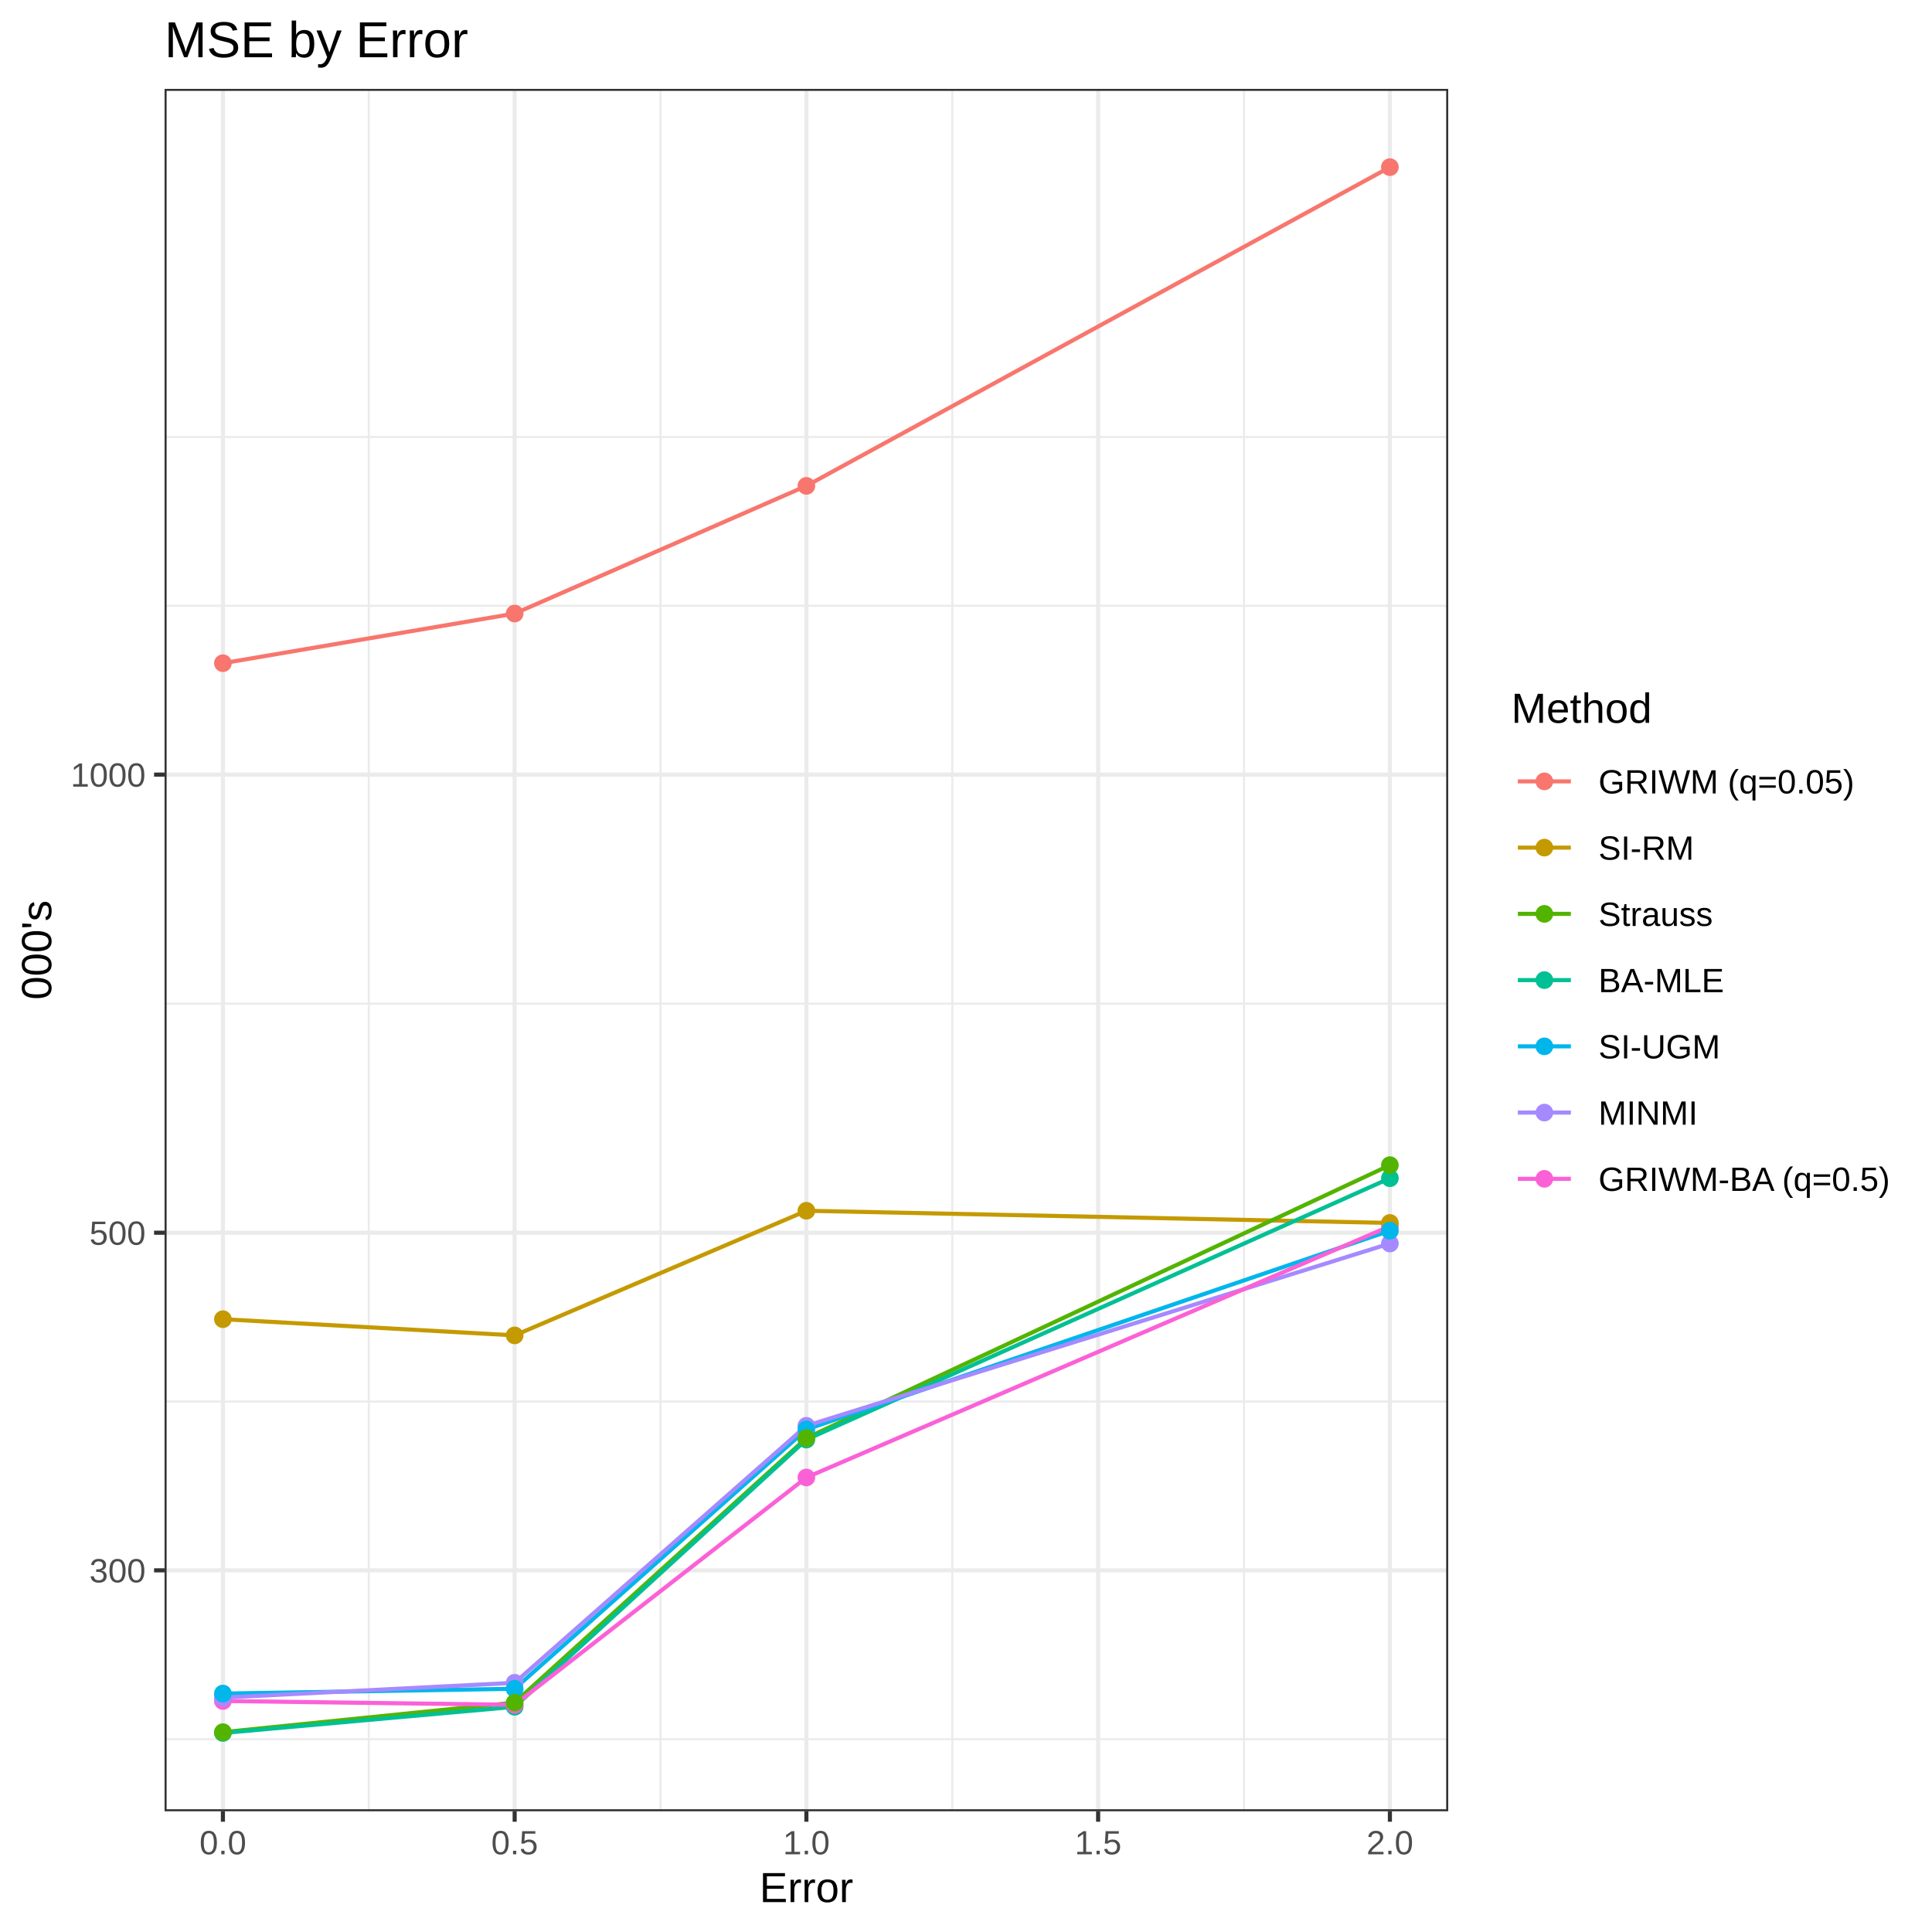
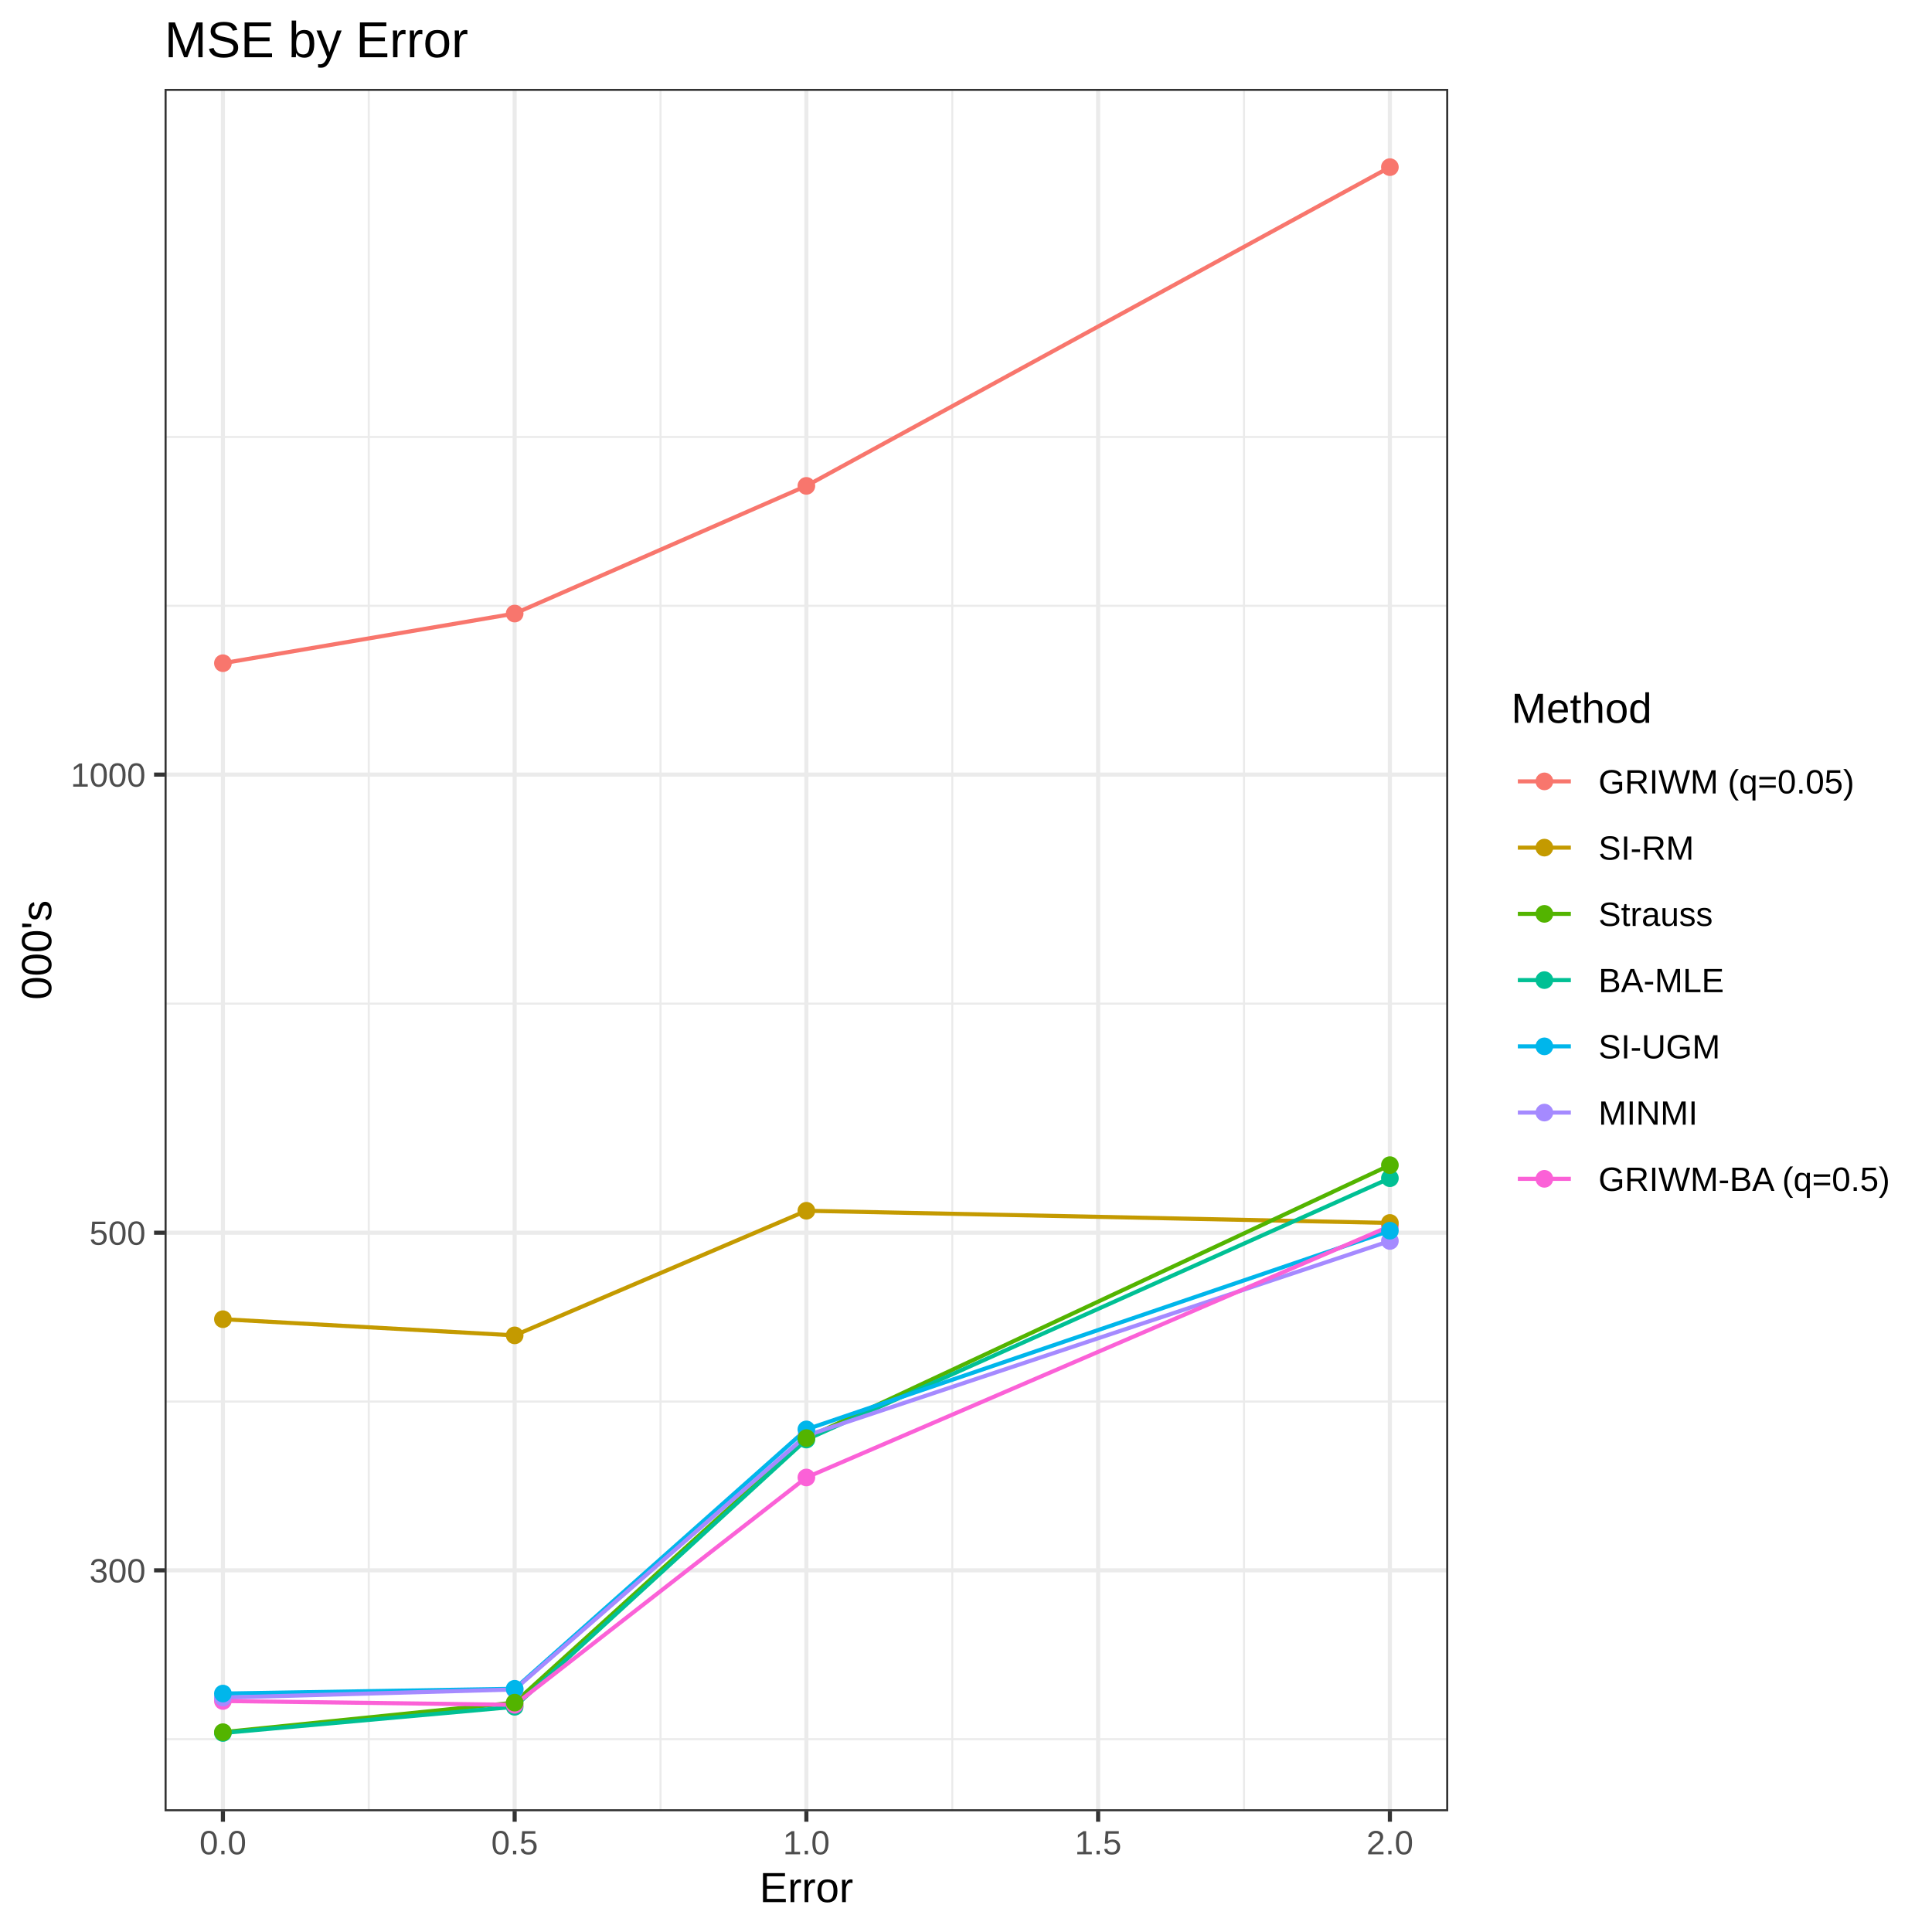
<svg xmlns="http://www.w3.org/2000/svg" class="svglite" width="504.00pt" height="504.00pt" viewBox="0 0 504.00 504.00">
  <defs>
    <style type="text/css">
    .svglite line, .svglite polyline, .svglite polygon, .svglite path, .svglite rect, .svglite circle {
      fill: none;
      stroke: #000000;
      stroke-linecap: round;
      stroke-linejoin: round;
      stroke-miterlimit: 10.00;
    }
    .svglite text {
      white-space: pre;
    }
  </style>
  </defs>
  <rect width="100%" height="100%" style="stroke: none; fill: #FFFFFF;" />
  <defs>
    <clipPath id="cpMC4wMHw1MDQuMDB8MC4wMHw1MDQuMDA=">
      <rect x="0.00" y="0.00" width="504.00" height="504.00" />
    </clipPath>
  </defs>
  <g clip-path="url(#cpMC4wMHw1MDQuMDB8MC4wMHw1MDQuMDA=)">
    <rect x="0" y="-0" width="504.00" height="504.00" style="stroke-width: 1.07; stroke: #FFFFFF; fill: #FFFFFF;" />
  </g>
  <defs>
    <clipPath id="cpNDIuOTN8Mzc3LjgwfDIzLjE4fDQ3Mi41MA==">
      <rect x="42.93" y="23.18" width="334.87" height="449.33" />
    </clipPath>
  </defs>
  <g clip-path="url(#cpNDIuOTN8Mzc3LjgwfDIzLjE4fDQ3Mi41MA==)">
    <rect x="42.93" y="23.18" width="334.87" height="449.33" style="stroke-width: 1.07; stroke: none; fill: #FFFFFF;" />
    <polyline points="42.93,453.69 377.80,453.69 " style="stroke-width: 0.53; stroke: #EBEBEB; stroke-linecap: butt;" />
    <polyline points="42.93,365.62 377.80,365.62 " style="stroke-width: 0.53; stroke: #EBEBEB; stroke-linecap: butt;" />
    <polyline points="42.93,261.82 377.80,261.82 " style="stroke-width: 0.53; stroke: #EBEBEB; stroke-linecap: butt;" />
    <polyline points="42.93,158.03 377.80,158.03 " style="stroke-width: 0.53; stroke: #EBEBEB; stroke-linecap: butt;" />
    <polyline points="42.93,113.99 377.80,113.99 " style="stroke-width: 0.53; stroke: #EBEBEB; stroke-linecap: butt;" />
    <polyline points="96.20,472.50 96.20,23.18 " style="stroke-width: 0.53; stroke: #EBEBEB; stroke-linecap: butt;" />
    <polyline points="172.31,472.50 172.31,23.18 " style="stroke-width: 0.53; stroke: #EBEBEB; stroke-linecap: butt;" />
    <polyline points="248.42,472.50 248.42,23.18 " style="stroke-width: 0.53; stroke: #EBEBEB; stroke-linecap: butt;" />
    <polyline points="324.52,472.50 324.52,23.18 " style="stroke-width: 0.53; stroke: #EBEBEB; stroke-linecap: butt;" />
    <polyline points="42.93,409.65 377.80,409.65 " style="stroke-width: 1.07; stroke: #EBEBEB; stroke-linecap: butt;" />
    <polyline points="42.93,321.58 377.80,321.58 " style="stroke-width: 1.07; stroke: #EBEBEB; stroke-linecap: butt;" />
    <polyline points="42.93,202.07 377.80,202.07 " style="stroke-width: 1.07; stroke: #EBEBEB; stroke-linecap: butt;" />
    <polyline points="58.15,472.50 58.15,23.18 " style="stroke-width: 1.07; stroke: #EBEBEB; stroke-linecap: butt;" />
    <polyline points="134.26,472.50 134.26,23.18 " style="stroke-width: 1.07; stroke: #EBEBEB; stroke-linecap: butt;" />
    <polyline points="210.36,472.50 210.36,23.18 " style="stroke-width: 1.07; stroke: #EBEBEB; stroke-linecap: butt;" />
    <polyline points="286.47,472.50 286.47,23.18 " style="stroke-width: 1.07; stroke: #EBEBEB; stroke-linecap: butt;" />
    <polyline points="362.58,472.50 362.58,23.18 " style="stroke-width: 1.07; stroke: #EBEBEB; stroke-linecap: butt;" />
    <polyline points="58.15,173.01 134.26,160.06 210.36,126.75 362.58,43.60 " style="stroke-width: 1.07; stroke: #F8766D; stroke-linecap: butt;" />
    <polyline points="58.15,344.14 134.26,348.36 210.36,315.85 362.58,319.03 " style="stroke-width: 1.07; stroke: #C49A00; stroke-linecap: butt;" />
    <polyline points="58.15,451.87 134.26,444.16 210.36,375.15 362.58,303.95 " style="stroke-width: 1.07; stroke: #53B400; stroke-linecap: butt;" />
    <polyline points="58.15,452.08 134.26,445.25 210.36,375.54 362.58,307.36 " style="stroke-width: 1.07; stroke: #00C094; stroke-linecap: butt;" />
    <polyline points="58.15,441.80 134.26,440.55 210.36,372.89 362.58,321.05 " style="stroke-width: 1.07; stroke: #00B6EB; stroke-linecap: butt;" />
-     <polyline points="58.15,442.85 134.26,438.99 210.36,371.95 362.58,324.39 " style="stroke-width: 1.07; stroke: #A58AFF; stroke-linecap: butt;" />
+     <polyline points="58.15,442.85 134.26,440.73 210.36,374.49 362.58,323.73 " style="stroke-width: 1.07; stroke: #A58AFF; stroke-linecap: butt;" />
    <polyline points="58.15,443.74 134.26,444.73 210.36,385.43 362.58,319.88 " style="stroke-width: 1.07; stroke: #FB61D7; stroke-linecap: butt;" />
    <circle cx="58.15" cy="452.08" r="1.95" style="stroke-width: 0.71; stroke: #00C094; fill: #00C094;" />
    <circle cx="58.15" cy="443.74" r="1.95" style="stroke-width: 0.71; stroke: #FB61D7; fill: #FB61D7;" />
    <circle cx="58.15" cy="173.01" r="1.95" style="stroke-width: 0.71; stroke: #F8766D; fill: #F8766D;" />
    <circle cx="58.15" cy="442.85" r="1.95" style="stroke-width: 0.71; stroke: #A58AFF; fill: #A58AFF;" />
    <circle cx="58.15" cy="344.14" r="1.95" style="stroke-width: 0.71; stroke: #C49A00; fill: #C49A00;" />
    <circle cx="58.15" cy="441.80" r="1.95" style="stroke-width: 0.71; stroke: #00B6EB; fill: #00B6EB;" />
    <circle cx="58.15" cy="451.87" r="1.95" style="stroke-width: 0.71; stroke: #53B400; fill: #53B400;" />
    <circle cx="134.26" cy="445.25" r="1.95" style="stroke-width: 0.71; stroke: #00C094; fill: #00C094;" />
    <circle cx="134.26" cy="444.73" r="1.95" style="stroke-width: 0.71; stroke: #FB61D7; fill: #FB61D7;" />
    <circle cx="134.26" cy="160.06" r="1.95" style="stroke-width: 0.71; stroke: #F8766D; fill: #F8766D;" />
-     <circle cx="134.26" cy="438.99" r="1.95" style="stroke-width: 0.71; stroke: #A58AFF; fill: #A58AFF;" />
+     <circle cx="134.26" cy="440.73" r="1.95" style="stroke-width: 0.71; stroke: #A58AFF; fill: #A58AFF;" />
    <circle cx="134.26" cy="348.36" r="1.95" style="stroke-width: 0.71; stroke: #C49A00; fill: #C49A00;" />
    <circle cx="134.26" cy="440.55" r="1.95" style="stroke-width: 0.71; stroke: #00B6EB; fill: #00B6EB;" />
    <circle cx="134.26" cy="444.16" r="1.95" style="stroke-width: 0.71; stroke: #53B400; fill: #53B400;" />
    <circle cx="210.36" cy="375.54" r="1.95" style="stroke-width: 0.71; stroke: #00C094; fill: #00C094;" />
    <circle cx="210.36" cy="385.43" r="1.95" style="stroke-width: 0.71; stroke: #FB61D7; fill: #FB61D7;" />
    <circle cx="210.36" cy="126.75" r="1.95" style="stroke-width: 0.71; stroke: #F8766D; fill: #F8766D;" />
-     <circle cx="210.36" cy="371.95" r="1.95" style="stroke-width: 0.71; stroke: #A58AFF; fill: #A58AFF;" />
+     <circle cx="210.36" cy="374.49" r="1.95" style="stroke-width: 0.71; stroke: #A58AFF; fill: #A58AFF;" />
    <circle cx="210.36" cy="315.85" r="1.95" style="stroke-width: 0.71; stroke: #C49A00; fill: #C49A00;" />
    <circle cx="210.36" cy="372.89" r="1.95" style="stroke-width: 0.71; stroke: #00B6EB; fill: #00B6EB;" />
    <circle cx="210.36" cy="375.15" r="1.95" style="stroke-width: 0.71; stroke: #53B400; fill: #53B400;" />
    <circle cx="362.58" cy="307.36" r="1.95" style="stroke-width: 0.71; stroke: #00C094; fill: #00C094;" />
    <circle cx="362.58" cy="319.88" r="1.95" style="stroke-width: 0.71; stroke: #FB61D7; fill: #FB61D7;" />
    <circle cx="362.58" cy="43.60" r="1.95" style="stroke-width: 0.71; stroke: #F8766D; fill: #F8766D;" />
-     <circle cx="362.58" cy="324.39" r="1.95" style="stroke-width: 0.71; stroke: #A58AFF; fill: #A58AFF;" />
+     <circle cx="362.58" cy="323.73" r="1.95" style="stroke-width: 0.71; stroke: #A58AFF; fill: #A58AFF;" />
    <circle cx="362.58" cy="319.03" r="1.95" style="stroke-width: 0.71; stroke: #C49A00; fill: #C49A00;" />
    <circle cx="362.58" cy="321.05" r="1.95" style="stroke-width: 0.71; stroke: #00B6EB; fill: #00B6EB;" />
    <circle cx="362.58" cy="303.95" r="1.95" style="stroke-width: 0.71; stroke: #53B400; fill: #53B400;" />
    <rect x="42.93" y="23.18" width="334.87" height="449.33" style="stroke-width: 1.07; stroke: #333333;" />
  </g>
  <g clip-path="url(#cpMC4wMHw1MDQuMDB8MC4wMHw1MDQuMDA=)">
    <text x="38.00" y="412.80" text-anchor="end" style="font-size: 8.80px;fill: #4D4D4D; font-family: &quot;Arial&quot;;" textLength="14.69px" lengthAdjust="spacingAndGlyphs">300</text>
    <text x="38.00" y="324.73" text-anchor="end" style="font-size: 8.80px;fill: #4D4D4D; font-family: &quot;Arial&quot;;" textLength="14.69px" lengthAdjust="spacingAndGlyphs">500</text>
    <text x="38.00" y="205.22" text-anchor="end" style="font-size: 8.80px;fill: #4D4D4D; font-family: &quot;Arial&quot;;" textLength="19.58px" lengthAdjust="spacingAndGlyphs">1000</text>
    <polyline points="40.19,409.65 42.93,409.65 " style="stroke-width: 1.07; stroke: #333333; stroke-linecap: butt;" />
    <polyline points="40.19,321.58 42.93,321.58 " style="stroke-width: 1.07; stroke: #333333; stroke-linecap: butt;" />
    <polyline points="40.19,202.07 42.93,202.07 " style="stroke-width: 1.07; stroke: #333333; stroke-linecap: butt;" />
    <polyline points="58.15,475.24 58.15,472.50 " style="stroke-width: 1.07; stroke: #333333; stroke-linecap: butt;" />
    <polyline points="134.26,475.24 134.26,472.50 " style="stroke-width: 1.07; stroke: #333333; stroke-linecap: butt;" />
    <polyline points="210.36,475.24 210.36,472.50 " style="stroke-width: 1.07; stroke: #333333; stroke-linecap: butt;" />
    <polyline points="286.47,475.24 286.47,472.50 " style="stroke-width: 1.07; stroke: #333333; stroke-linecap: butt;" />
    <polyline points="362.58,475.24 362.58,472.50 " style="stroke-width: 1.07; stroke: #333333; stroke-linecap: butt;" />
    <text x="58.15" y="483.74" text-anchor="middle" style="font-size: 8.80px;fill: #4D4D4D; font-family: &quot;Arial&quot;;" textLength="12.24px" lengthAdjust="spacingAndGlyphs">0.0</text>
    <text x="134.26" y="483.74" text-anchor="middle" style="font-size: 8.80px;fill: #4D4D4D; font-family: &quot;Arial&quot;;" textLength="12.24px" lengthAdjust="spacingAndGlyphs">0.5</text>
    <text x="210.36" y="483.74" text-anchor="middle" style="font-size: 8.80px;fill: #4D4D4D; font-family: &quot;Arial&quot;;" textLength="12.24px" lengthAdjust="spacingAndGlyphs">1.0</text>
    <text x="286.47" y="483.74" text-anchor="middle" style="font-size: 8.80px;fill: #4D4D4D; font-family: &quot;Arial&quot;;" textLength="12.24px" lengthAdjust="spacingAndGlyphs">1.5</text>
    <text x="362.58" y="483.74" text-anchor="middle" style="font-size: 8.80px;fill: #4D4D4D; font-family: &quot;Arial&quot;;" textLength="12.24px" lengthAdjust="spacingAndGlyphs">2.0</text>
    <text x="210.36" y="496.20" text-anchor="middle" style="font-size: 11.00px; font-family: &quot;Arial&quot;;" textLength="24.45px" lengthAdjust="spacingAndGlyphs">Error</text>
    <text transform="translate(13.36,247.84) rotate(-90)" text-anchor="middle" style="font-size: 11.00px; font-family: &quot;Arial&quot;;" textLength="25.96px" lengthAdjust="spacingAndGlyphs">000's</text>
    <rect x="388.76" y="174.04" width="109.76" height="147.59" style="stroke-width: 1.07; stroke: none; fill: #FFFFFF;" />
    <text x="394.24" y="188.56" style="font-size: 11.00px; font-family: &quot;Arial&quot;;" textLength="36.71px" lengthAdjust="spacingAndGlyphs">Method</text>
    <rect x="394.24" y="195.20" width="17.28" height="17.28" style="stroke-width: 1.07; stroke: none; fill: #FFFFFF;" />
    <line x1="395.96" y1="203.84" x2="409.79" y2="203.84" style="stroke-width: 1.07; stroke: #F8766D; stroke-linecap: butt;" />
    <circle cx="402.88" cy="203.84" r="1.95" style="stroke-width: 0.71; stroke: #F8766D; fill: #F8766D;" />
    <rect x="394.24" y="212.48" width="17.28" height="17.28" style="stroke-width: 1.07; stroke: none; fill: #FFFFFF;" />
    <line x1="395.96" y1="221.12" x2="409.79" y2="221.12" style="stroke-width: 1.07; stroke: #C49A00; stroke-linecap: butt;" />
    <circle cx="402.88" cy="221.12" r="1.95" style="stroke-width: 0.71; stroke: #C49A00; fill: #C49A00;" />
    <rect x="394.24" y="229.76" width="17.28" height="17.28" style="stroke-width: 1.07; stroke: none; fill: #FFFFFF;" />
    <line x1="395.96" y1="238.40" x2="409.79" y2="238.40" style="stroke-width: 1.07; stroke: #53B400; stroke-linecap: butt;" />
    <circle cx="402.88" cy="238.40" r="1.95" style="stroke-width: 0.71; stroke: #53B400; fill: #53B400;" />
    <rect x="394.24" y="247.04" width="17.28" height="17.28" style="stroke-width: 1.07; stroke: none; fill: #FFFFFF;" />
    <line x1="395.96" y1="255.68" x2="409.79" y2="255.68" style="stroke-width: 1.07; stroke: #00C094; stroke-linecap: butt;" />
    <circle cx="402.88" cy="255.68" r="1.95" style="stroke-width: 0.71; stroke: #00C094; fill: #00C094;" />
    <rect x="394.24" y="264.32" width="17.28" height="17.28" style="stroke-width: 1.07; stroke: none; fill: #FFFFFF;" />
    <line x1="395.96" y1="272.96" x2="409.79" y2="272.96" style="stroke-width: 1.07; stroke: #00B6EB; stroke-linecap: butt;" />
    <circle cx="402.88" cy="272.96" r="1.95" style="stroke-width: 0.71; stroke: #00B6EB; fill: #00B6EB;" />
    <rect x="394.24" y="281.60" width="17.28" height="17.28" style="stroke-width: 1.07; stroke: none; fill: #FFFFFF;" />
    <line x1="395.96" y1="290.24" x2="409.79" y2="290.24" style="stroke-width: 1.07; stroke: #A58AFF; stroke-linecap: butt;" />
    <circle cx="402.88" cy="290.24" r="1.95" style="stroke-width: 0.71; stroke: #A58AFF; fill: #A58AFF;" />
    <rect x="394.24" y="298.88" width="17.28" height="17.28" style="stroke-width: 1.07; stroke: none; fill: #FFFFFF;" />
    <line x1="395.96" y1="307.52" x2="409.79" y2="307.52" style="stroke-width: 1.07; stroke: #FB61D7; stroke-linecap: butt;" />
    <circle cx="402.88" cy="307.52" r="1.95" style="stroke-width: 0.71; stroke: #FB61D7; fill: #FB61D7;" />
    <text x="416.99" y="206.99" style="font-size: 8.80px; font-family: &quot;Arial&quot;;" textLength="66.76px" lengthAdjust="spacingAndGlyphs">GRIWM (q=0.05)</text>
    <text x="416.99" y="224.27" style="font-size: 8.80px; font-family: &quot;Arial&quot;;" textLength="24.93px" lengthAdjust="spacingAndGlyphs">SI-RM</text>
    <text x="416.99" y="241.55" style="font-size: 8.80px; font-family: &quot;Arial&quot;;" textLength="29.84px" lengthAdjust="spacingAndGlyphs">Strauss</text>
    <text x="416.99" y="258.83" style="font-size: 8.80px; font-family: &quot;Arial&quot;;" textLength="32.76px" lengthAdjust="spacingAndGlyphs">BA-MLE</text>
    <text x="416.99" y="276.11" style="font-size: 8.80px; font-family: &quot;Arial&quot;;" textLength="31.77px" lengthAdjust="spacingAndGlyphs">SI-UGM</text>
    <text x="416.99" y="293.39" style="font-size: 8.80px; font-family: &quot;Arial&quot;;" textLength="25.91px" lengthAdjust="spacingAndGlyphs">MINMI</text>
    <text x="416.99" y="310.67" style="font-size: 8.80px; font-family: &quot;Arial&quot;;" textLength="76.05px" lengthAdjust="spacingAndGlyphs">GRIWM-BA (q=0.5)</text>
    <text x="42.93" y="14.93" style="font-size: 13.20px; font-family: &quot;Arial&quot;;" textLength="79.16px" lengthAdjust="spacingAndGlyphs">MSE by Error</text>
  </g>
</svg>
